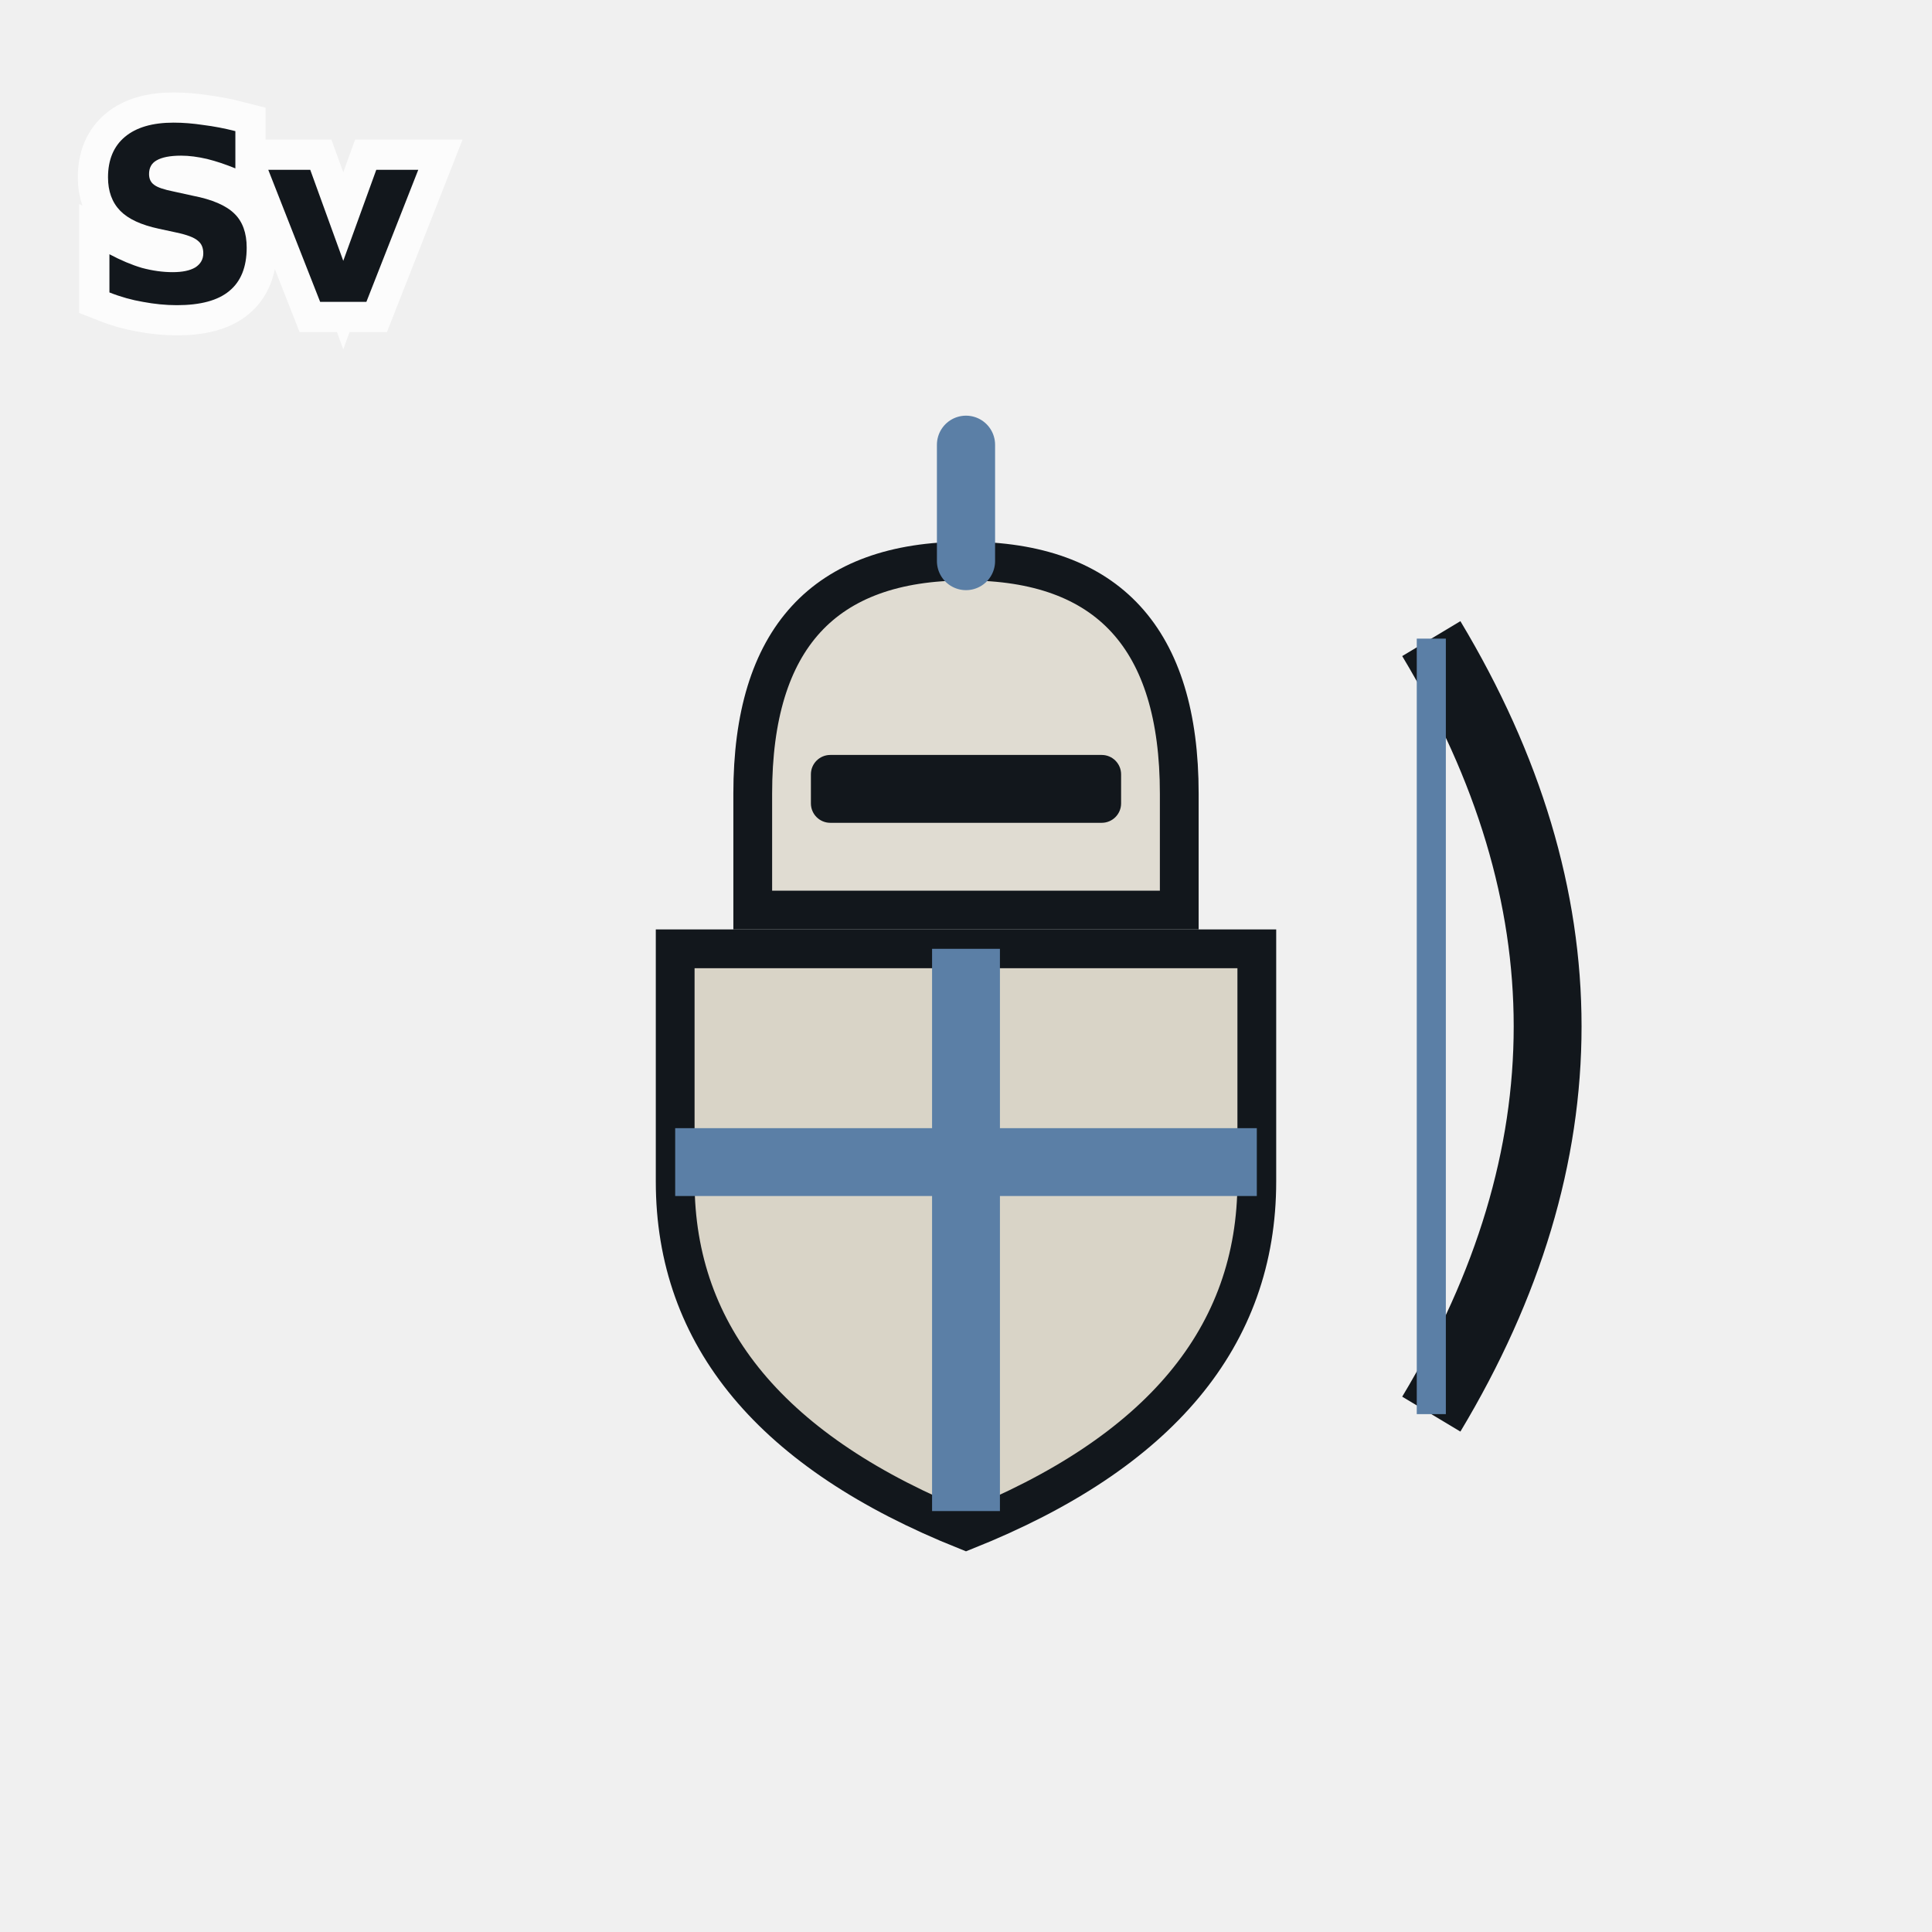
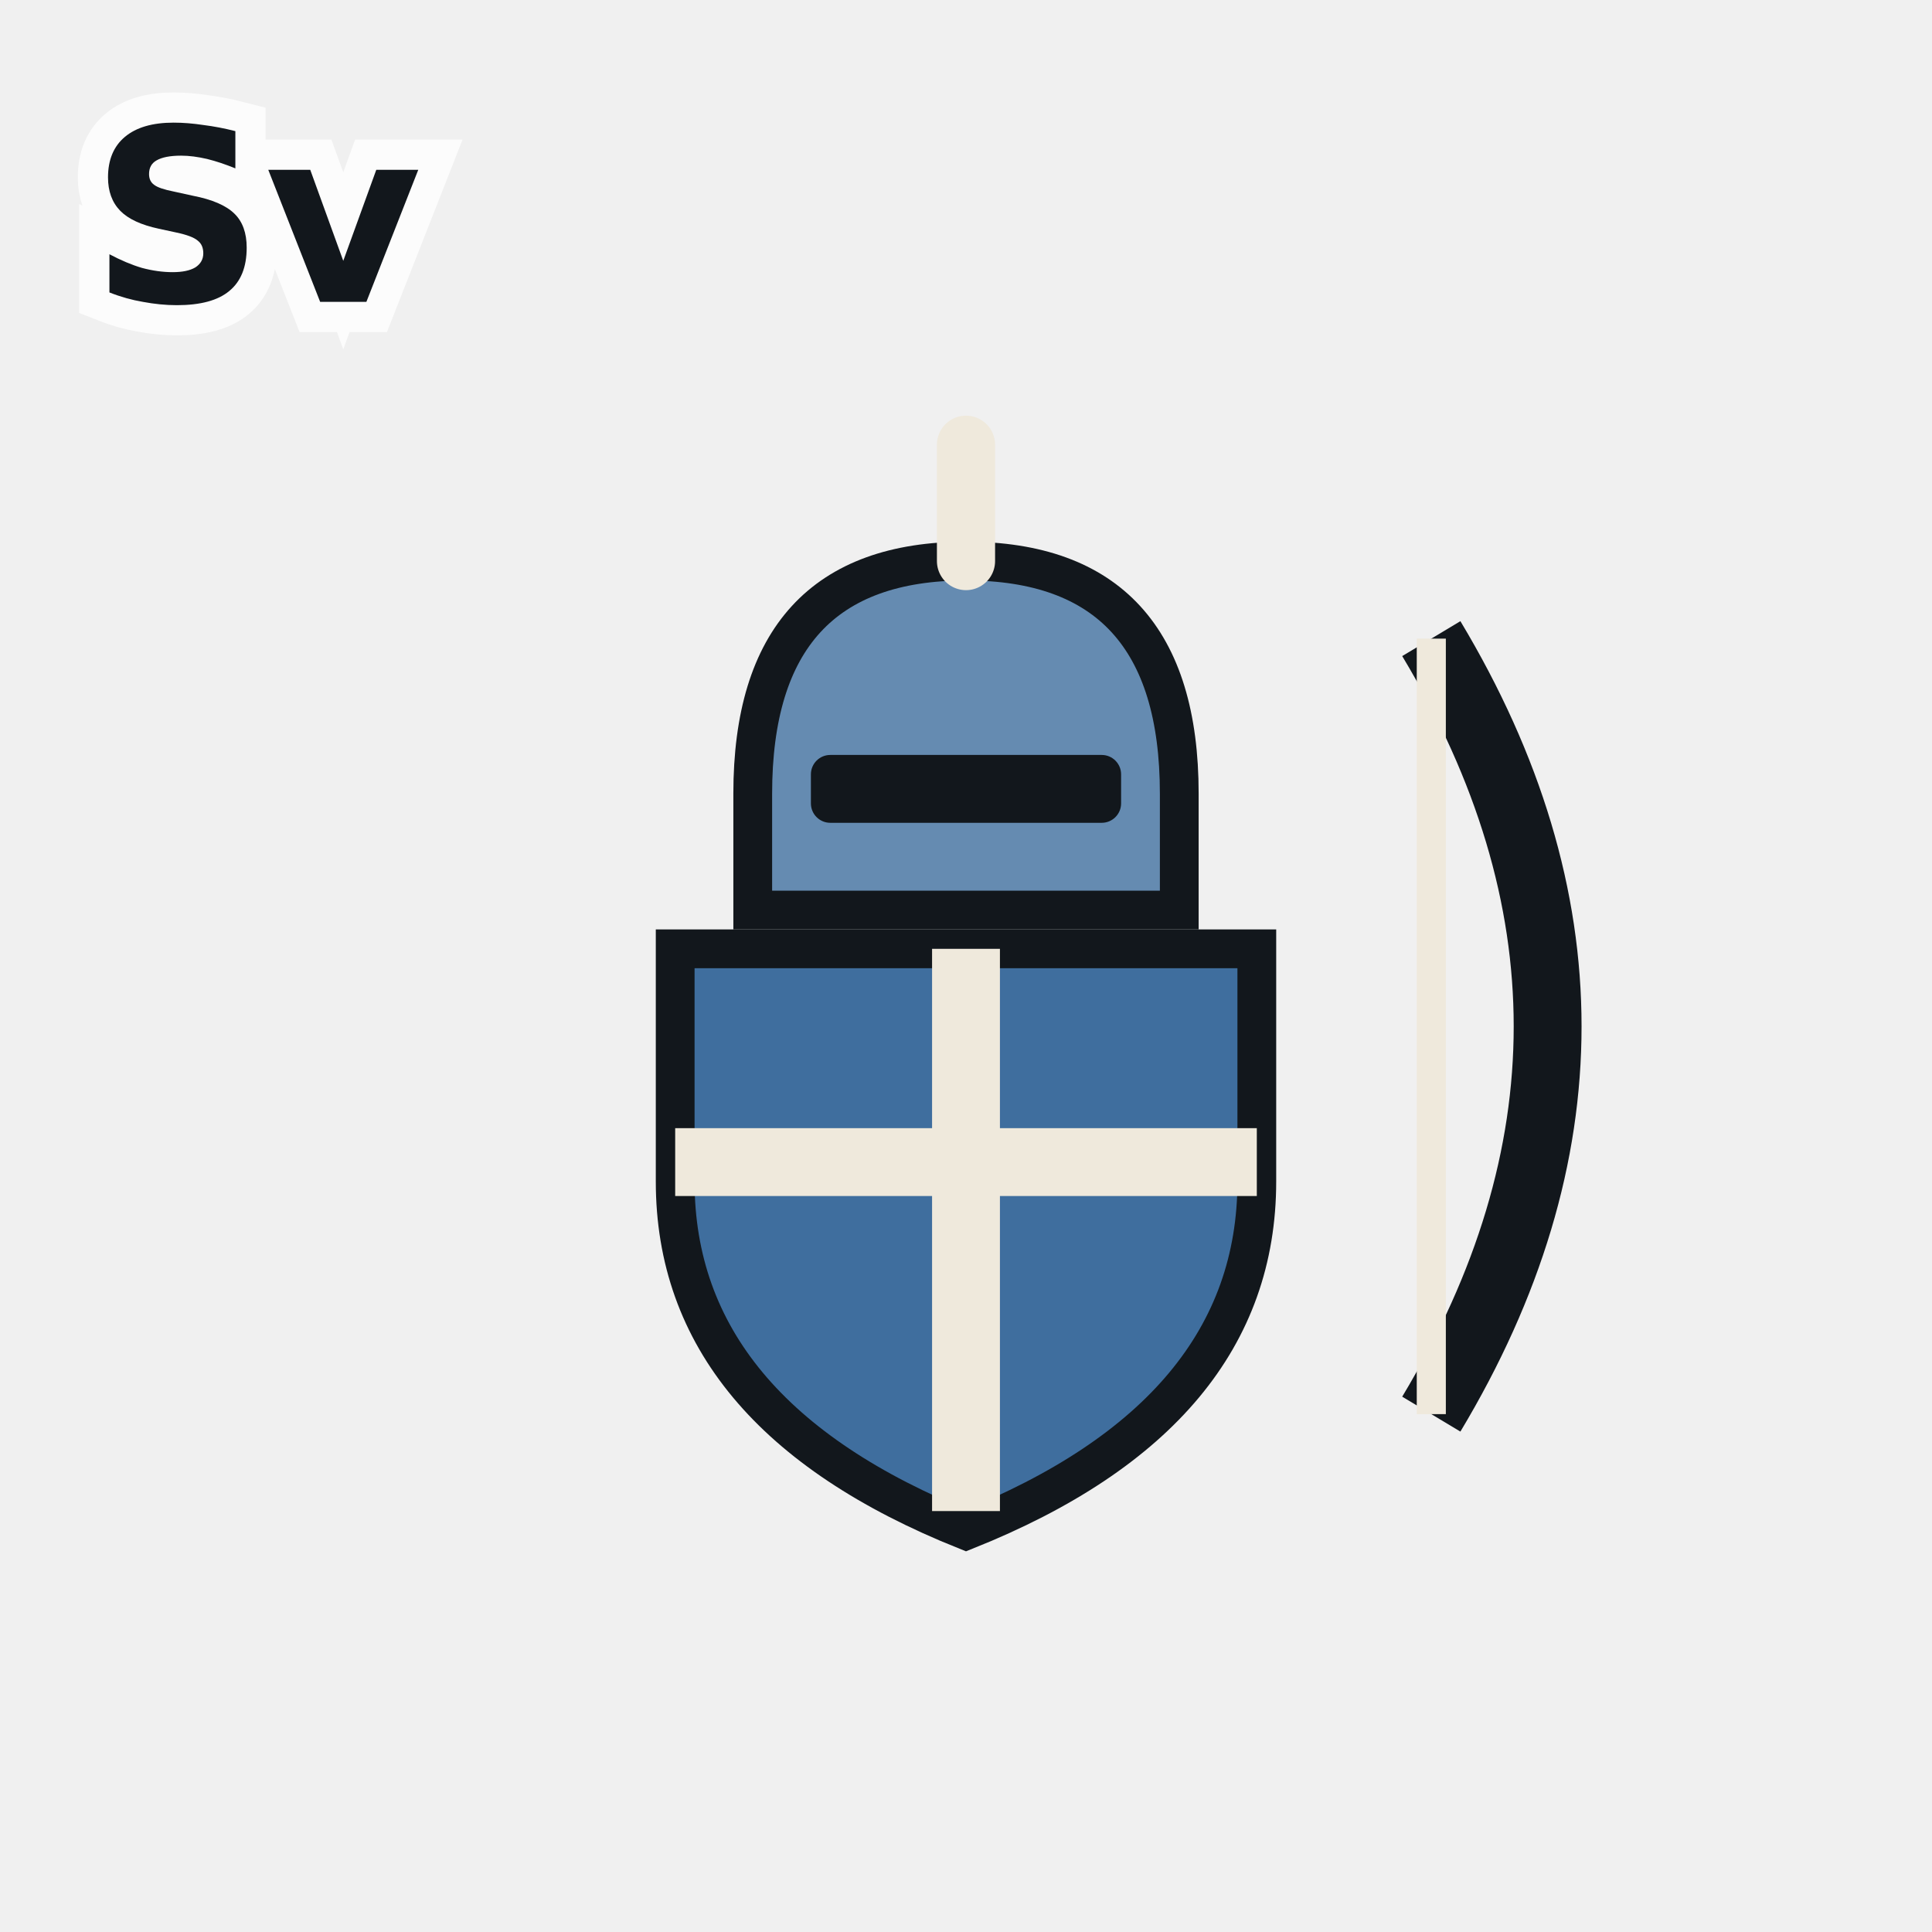
<svg xmlns="http://www.w3.org/2000/svg" width="64" height="64" viewBox="0 0 64 64">
  <g transform="translate(32,34) rotate(0) scale(0.892,0.892)">
    <g transform="scale(.72)">
      <g>
-         <path d="M-15 -4 L15 -4 L15 8 Q15 20 0 26 Q-15 20 -15 8Z" fill="#d9d4c7" stroke="#12171c" stroke-width="2" />
-         <path d="M0 -4 L0 25 M-15 7 L15 7" stroke="#5b7fa6" stroke-width="3.5" />
-         <path d="M-11 -6 L-11 -12 Q-11 -24 0 -24 Q11 -24 11 -12 L11 -6Z" fill="#e0dcd2" stroke="#12171c" stroke-width="2" />
+         <path d="M-15 -4 L15 -4 L15 8 Q15 20 0 26 Q-15 20 -15 8Z" fill="#3f6e9e" stroke="#12171c" stroke-width="2" />
+         <path d="M0 -4 L0 25 M-15 7 L15 7" stroke="#efe9dc" stroke-width="3.5" />
+         <path d="M-11 -6 L-11 -12 Q-11 -24 0 -24 Q11 -24 11 -12 L11 -6Z" fill="#658bb1" stroke="#12171c" stroke-width="2" />
        <rect x="-8" y="-14" width="16" height="3.5" rx="1" fill="#12171c" />
-         <path d="M0 -24 L0 -30" stroke="#5b7fa6" stroke-width="3" stroke-linecap="round" />
+         <path d="M0 -24 L0 -30" stroke="#efe9dc" stroke-width="3" stroke-linecap="round" />
        <path d="M24 -20 Q36 0 24 20" fill="none" stroke="#12171c" stroke-width="3.5" />
-         <path d="M24 -20 L24 20" stroke="#5b7fa6" stroke-width="1.5" />
+         <path d="M24 -20 L24 20" stroke="#efe9dc" stroke-width="1.5" />
      </g>
    </g>
  </g>
  <text x="3" y="10" font-family="Verdana,DejaVu Sans,sans-serif" font-size="8" font-weight="700" fill="#12171c" stroke="#fff" stroke-width="2" stroke-opacity=".8" paint-order="stroke">Sv</text>
</svg>
